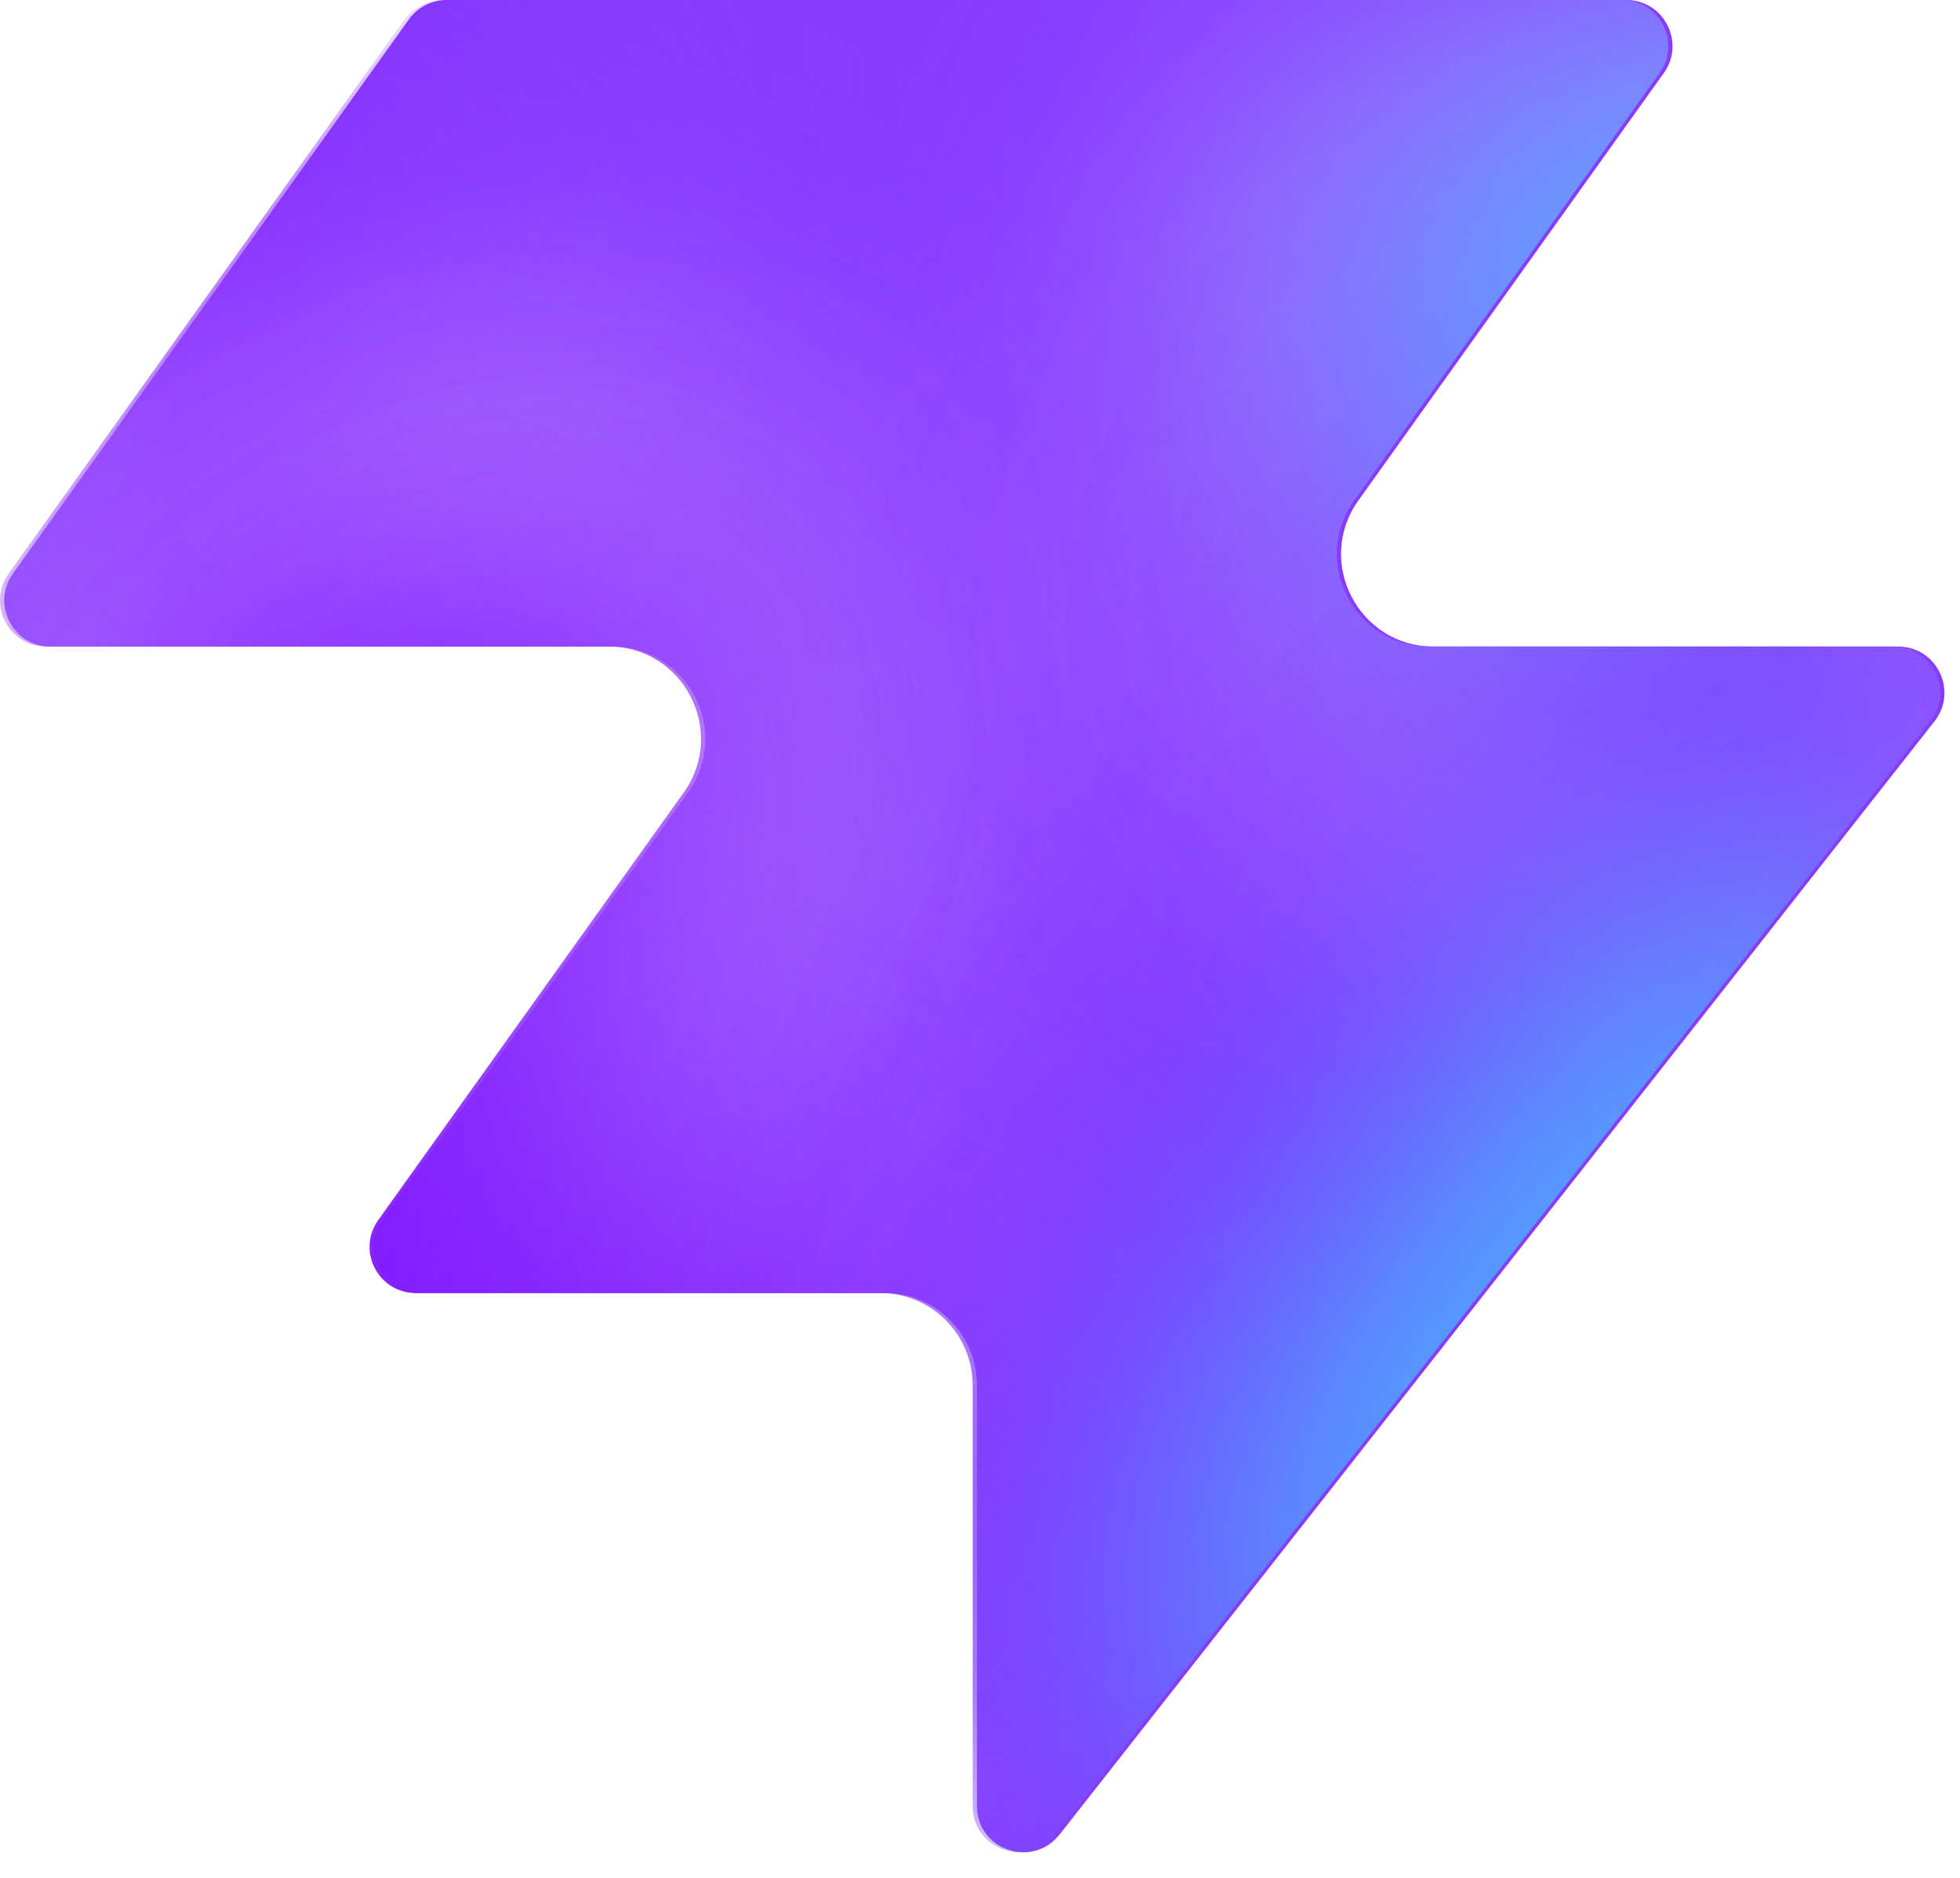
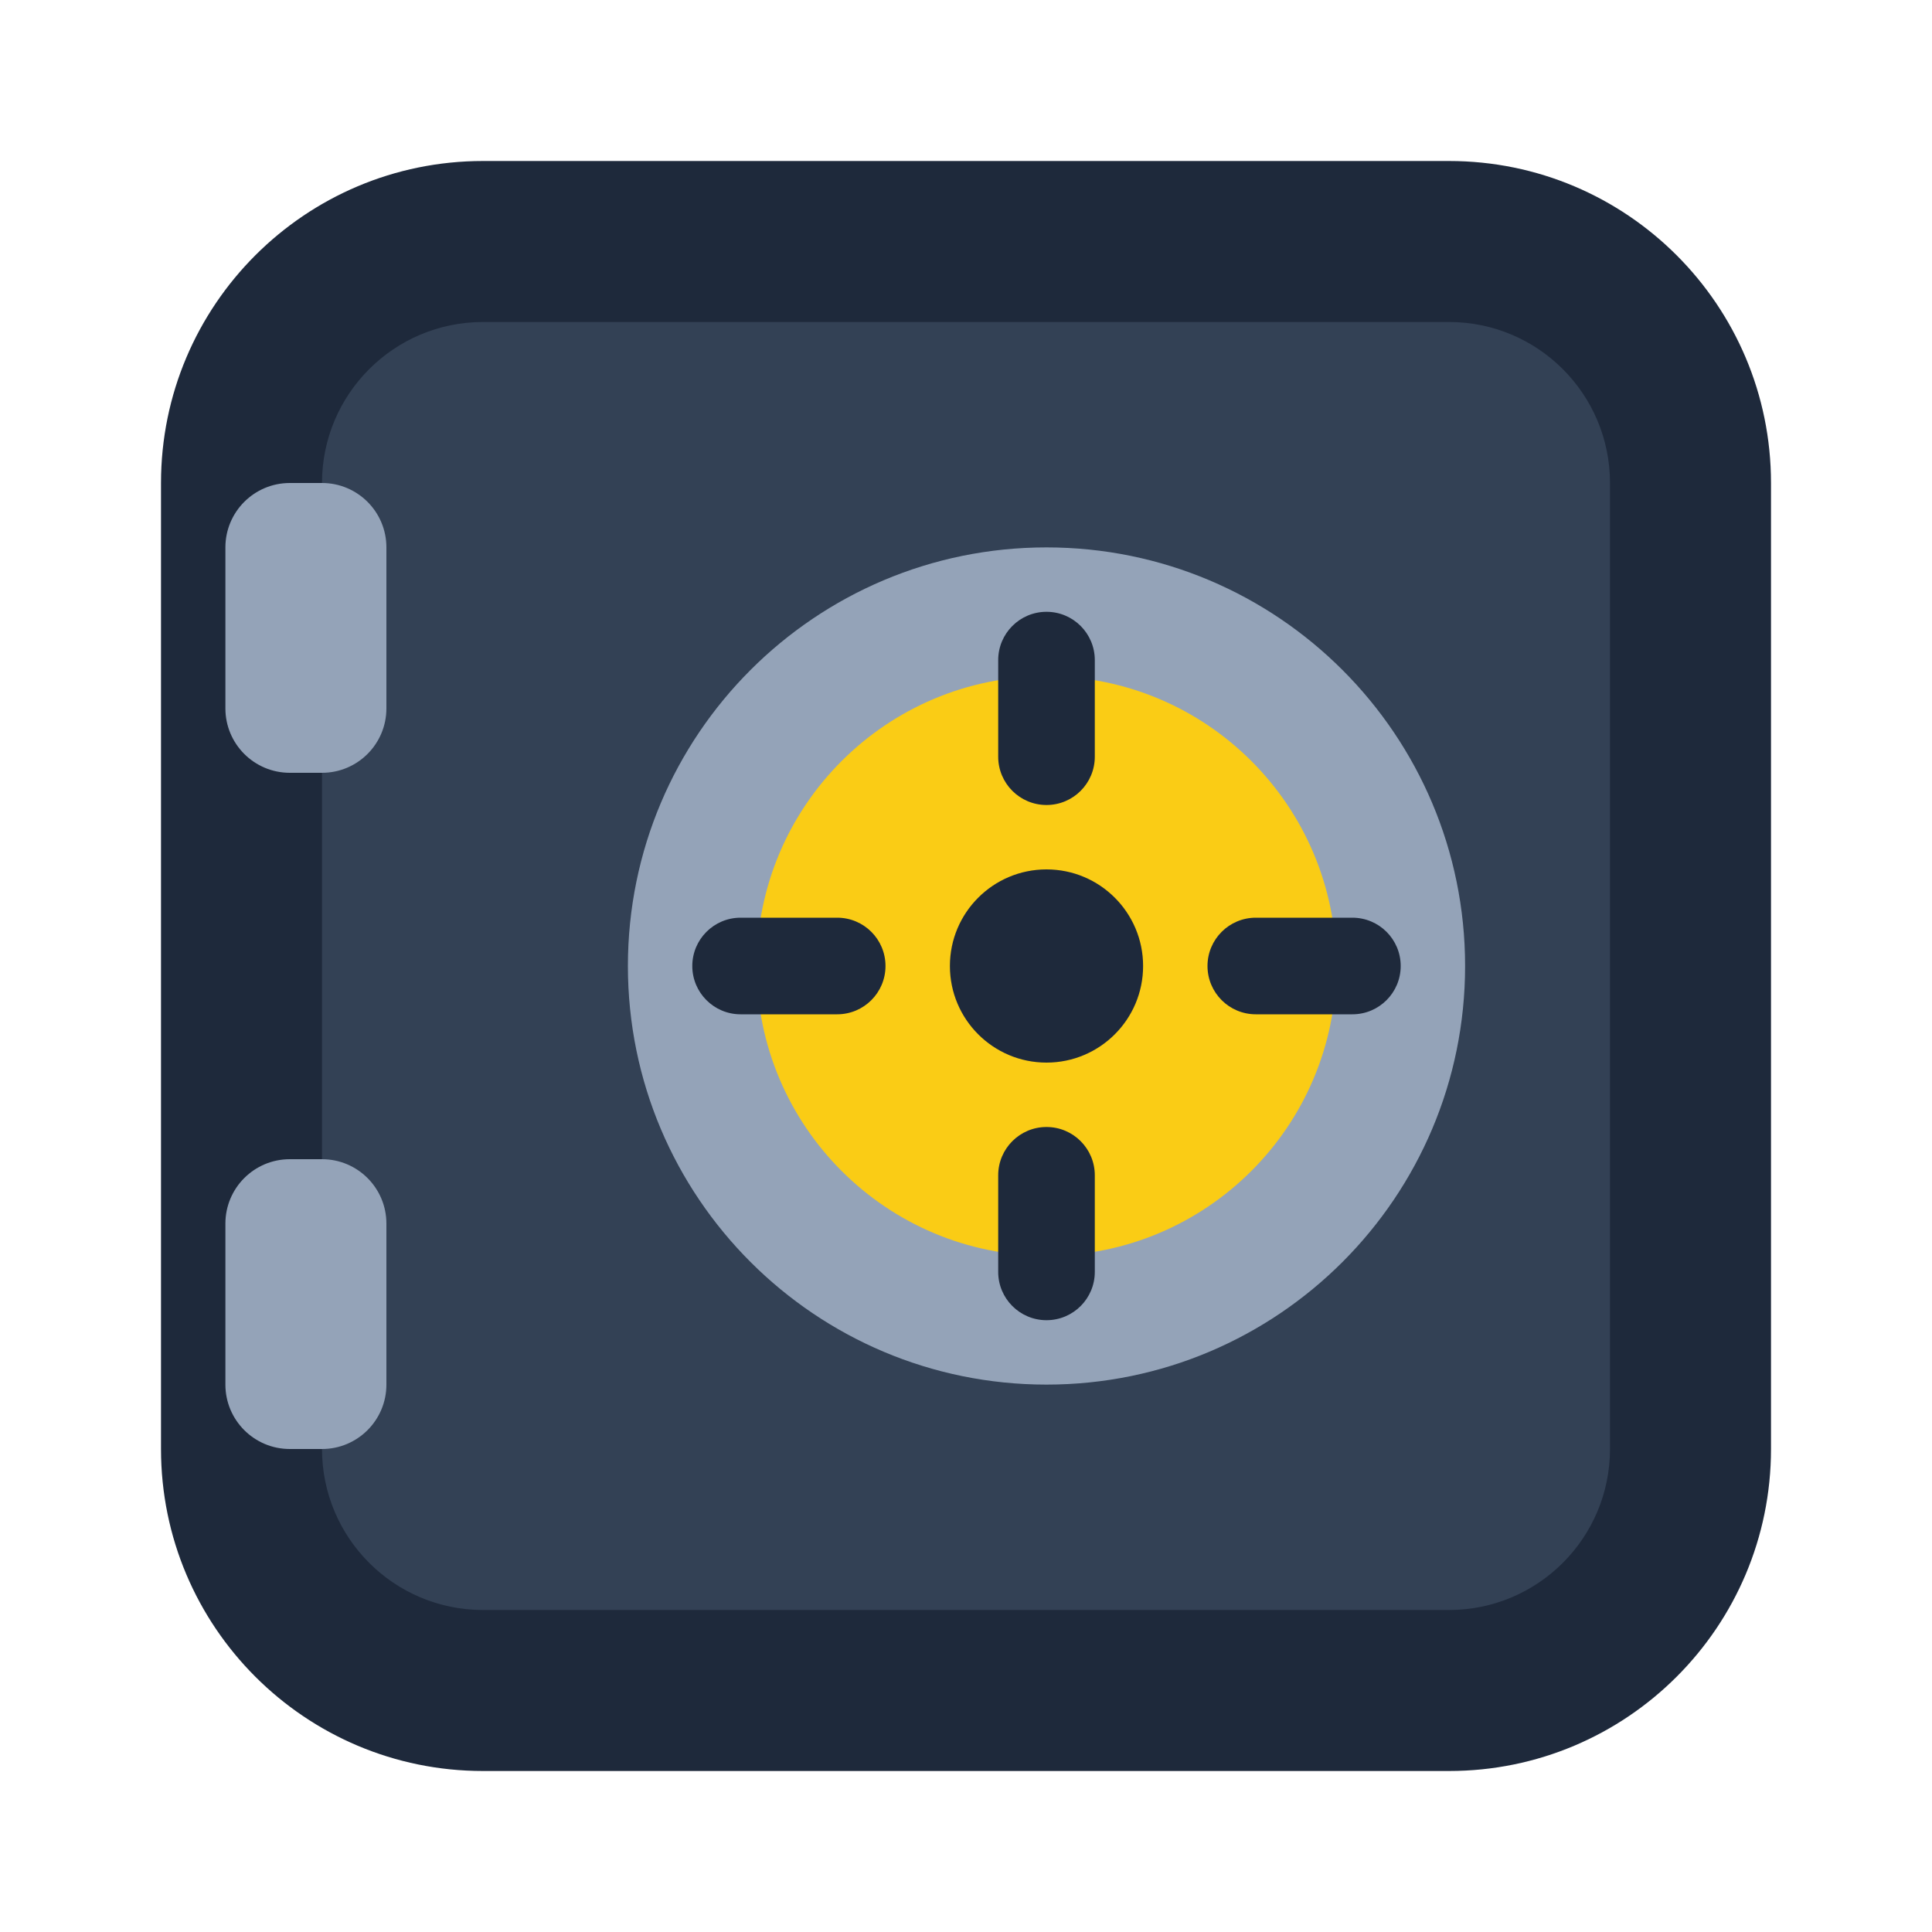
- <svg xmlns="http://www.w3.org/2000/svg" width="48" height="46" fill="none" viewBox="0 0 48 46">
-   <path fill="#863bff" d="M25.946 44.938c-.664.845-2.021.375-2.021-.698V33.937a2.26 2.26 0 0 0-2.262-2.262H10.287c-.92 0-1.456-1.04-.92-1.788l7.48-10.471c1.07-1.497 0-3.578-1.842-3.578H1.237c-.92 0-1.456-1.04-.92-1.788L10.013.474c.214-.297.556-.474.92-.474h28.894c.92 0 1.456 1.04.92 1.788l-7.48 10.471c-1.07 1.498 0 3.579 1.842 3.579h11.377c.943 0 1.473 1.088.89 1.83L25.947 44.94z" style="fill:#863bff;fill:color(display-p3 .525 .23 1);fill-opacity:1" />
-   <mask id="a" width="48" height="46" x="0" y="0" maskUnits="userSpaceOnUse" style="mask-type:alpha">
-     <path fill="#000" d="M25.842 44.938c-.664.844-2.021.375-2.021-.698V33.937a2.26 2.26 0 0 0-2.262-2.262H10.183c-.92 0-1.456-1.04-.92-1.788l7.48-10.471c1.07-1.498 0-3.579-1.842-3.579H1.133c-.92 0-1.456-1.04-.92-1.787L9.91.473c.214-.297.556-.474.92-.474h28.894c.92 0 1.456 1.04.92 1.788l-7.48 10.471c-1.07 1.498 0 3.578 1.842 3.578h11.377c.943 0 1.473 1.088.89 1.832L25.843 44.94z" style="fill:#000;fill-opacity:1" />
-   </mask>
-   <g mask="url(#a)">
-     <g filter="url(#b)">
-       <ellipse cx="5.508" cy="14.704" fill="#ede6ff" rx="5.508" ry="14.704" style="fill:#ede6ff;fill:color(display-p3 .927 .903 1);fill-opacity:1" transform="matrix(.00324 1 1 -.00324 -4.47 31.516)" />
-     </g>
-     <g filter="url(#c)">
-       <ellipse cx="10.399" cy="29.851" fill="#ede6ff" rx="10.399" ry="29.851" style="fill:#ede6ff;fill:color(display-p3 .927 .903 1);fill-opacity:1" transform="matrix(.00324 1 1 -.00324 -39.328 7.883)" />
-     </g>
-     <g filter="url(#d)">
-       <ellipse cx="5.508" cy="30.487" fill="#7e14ff" rx="5.508" ry="30.487" style="fill:#7e14ff;fill:color(display-p3 .492 .077 1);fill-opacity:1" transform="rotate(89.814 -25.913 -14.639)scale(1 -1)" />
-     </g>
-     <g filter="url(#e)">
-       <ellipse cx="5.508" cy="30.599" fill="#7e14ff" rx="5.508" ry="30.599" style="fill:#7e14ff;fill:color(display-p3 .492 .077 1);fill-opacity:1" transform="rotate(89.814 -32.644 -3.334)scale(1 -1)" />
-     </g>
-     <g filter="url(#f)">
-       <ellipse cx="5.508" cy="30.599" fill="#7e14ff" rx="5.508" ry="30.599" style="fill:#7e14ff;fill:color(display-p3 .492 .077 1);fill-opacity:1" transform="matrix(.00324 1 1 -.00324 -34.34 30.47)" />
-     </g>
-     <g filter="url(#g)">
-       <ellipse cx="14.072" cy="22.078" fill="#ede6ff" rx="14.072" ry="22.078" style="fill:#ede6ff;fill:color(display-p3 .927 .903 1);fill-opacity:1" transform="rotate(93.35 24.506 48.493)scale(-1 1)" />
-     </g>
-     <g filter="url(#h)">
-       <ellipse cx="3.47" cy="21.501" fill="#7e14ff" rx="3.47" ry="21.501" style="fill:#7e14ff;fill:color(display-p3 .492 .077 1);fill-opacity:1" transform="rotate(89.009 28.708 47.59)scale(-1 1)" />
-     </g>
-     <g filter="url(#i)">
-       <ellipse cx="3.47" cy="21.501" fill="#7e14ff" rx="3.47" ry="21.501" style="fill:#7e14ff;fill:color(display-p3 .492 .077 1);fill-opacity:1" transform="rotate(89.009 28.708 47.59)scale(-1 1)" />
-     </g>
-     <g filter="url(#j)">
-       <ellipse cx=".387" cy="8.972" fill="#7e14ff" rx="4.407" ry="29.108" style="fill:#7e14ff;fill:color(display-p3 .492 .077 1);fill-opacity:1" transform="rotate(39.51 .387 8.972)" />
-     </g>
-     <g filter="url(#k)">
-       <ellipse cx="47.523" cy="-6.092" fill="#7e14ff" rx="4.407" ry="29.108" style="fill:#7e14ff;fill:color(display-p3 .492 .077 1);fill-opacity:1" transform="rotate(37.892 47.523 -6.092)" />
-     </g>
-     <g filter="url(#l)">
-       <ellipse cx="41.412" cy="6.333" fill="#47bfff" rx="5.971" ry="9.665" style="fill:#47bfff;fill:color(display-p3 .28 .748 1);fill-opacity:1" transform="rotate(37.892 41.412 6.333)" />
-     </g>
-     <g filter="url(#m)">
-       <ellipse cx="-1.879" cy="38.332" fill="#7e14ff" rx="4.407" ry="29.108" style="fill:#7e14ff;fill:color(display-p3 .492 .077 1);fill-opacity:1" transform="rotate(37.892 -1.88 38.332)" />
-     </g>
-     <g filter="url(#n)">
-       <ellipse cx="-1.879" cy="38.332" fill="#7e14ff" rx="4.407" ry="29.108" style="fill:#7e14ff;fill:color(display-p3 .492 .077 1);fill-opacity:1" transform="rotate(37.892 -1.88 38.332)" />
-     </g>
-     <g filter="url(#o)">
-       <ellipse cx="35.651" cy="29.907" fill="#7e14ff" rx="4.407" ry="29.108" style="fill:#7e14ff;fill:color(display-p3 .492 .077 1);fill-opacity:1" transform="rotate(37.892 35.651 29.907)" />
-     </g>
-     <g filter="url(#p)">
-       <ellipse cx="38.418" cy="32.4" fill="#47bfff" rx="5.971" ry="15.297" style="fill:#47bfff;fill:color(display-p3 .28 .748 1);fill-opacity:1" transform="rotate(37.892 38.418 32.4)" />
-     </g>
-   </g>
-   <defs>
-     <filter id="b" width="60.045" height="41.654" x="-19.77" y="16.149" color-interpolation-filters="sRGB" filterUnits="userSpaceOnUse">
-       <feFlood flood-opacity="0" result="BackgroundImageFix" />
-       <feBlend in="SourceGraphic" in2="BackgroundImageFix" result="shape" />
-       <feGaussianBlur result="effect1_foregroundBlur_2002_17158" stdDeviation="7.659" />
-     </filter>
-     <filter id="c" width="90.34" height="51.437" x="-54.613" y="-7.533" color-interpolation-filters="sRGB" filterUnits="userSpaceOnUse">
-       <feFlood flood-opacity="0" result="BackgroundImageFix" />
-       <feBlend in="SourceGraphic" in2="BackgroundImageFix" result="shape" />
-       <feGaussianBlur result="effect1_foregroundBlur_2002_17158" stdDeviation="7.659" />
-     </filter>
-     <filter id="d" width="79.355" height="29.4" x="-49.64" y="2.03" color-interpolation-filters="sRGB" filterUnits="userSpaceOnUse">
-       <feFlood flood-opacity="0" result="BackgroundImageFix" />
-       <feBlend in="SourceGraphic" in2="BackgroundImageFix" result="shape" />
-       <feGaussianBlur result="effect1_foregroundBlur_2002_17158" stdDeviation="4.596" />
-     </filter>
-     <filter id="e" width="79.579" height="29.4" x="-45.045" y="20.029" color-interpolation-filters="sRGB" filterUnits="userSpaceOnUse">
-       <feFlood flood-opacity="0" result="BackgroundImageFix" />
-       <feBlend in="SourceGraphic" in2="BackgroundImageFix" result="shape" />
-       <feGaussianBlur result="effect1_foregroundBlur_2002_17158" stdDeviation="4.596" />
-     </filter>
-     <filter id="f" width="79.579" height="29.4" x="-43.513" y="21.178" color-interpolation-filters="sRGB" filterUnits="userSpaceOnUse">
-       <feFlood flood-opacity="0" result="BackgroundImageFix" />
-       <feBlend in="SourceGraphic" in2="BackgroundImageFix" result="shape" />
-       <feGaussianBlur result="effect1_foregroundBlur_2002_17158" stdDeviation="4.596" />
-     </filter>
-     <filter id="g" width="74.749" height="58.852" x="15.756" y="-17.901" color-interpolation-filters="sRGB" filterUnits="userSpaceOnUse">
-       <feFlood flood-opacity="0" result="BackgroundImageFix" />
-       <feBlend in="SourceGraphic" in2="BackgroundImageFix" result="shape" />
-       <feGaussianBlur result="effect1_foregroundBlur_2002_17158" stdDeviation="7.659" />
-     </filter>
-     <filter id="h" width="61.377" height="25.362" x="23.548" y="2.284" color-interpolation-filters="sRGB" filterUnits="userSpaceOnUse">
-       <feFlood flood-opacity="0" result="BackgroundImageFix" />
-       <feBlend in="SourceGraphic" in2="BackgroundImageFix" result="shape" />
-       <feGaussianBlur result="effect1_foregroundBlur_2002_17158" stdDeviation="4.596" />
-     </filter>
-     <filter id="i" width="61.377" height="25.362" x="23.548" y="2.284" color-interpolation-filters="sRGB" filterUnits="userSpaceOnUse">
-       <feFlood flood-opacity="0" result="BackgroundImageFix" />
-       <feBlend in="SourceGraphic" in2="BackgroundImageFix" result="shape" />
-       <feGaussianBlur result="effect1_foregroundBlur_2002_17158" stdDeviation="4.596" />
-     </filter>
-     <filter id="j" width="56.045" height="63.649" x="-27.636" y="-22.853" color-interpolation-filters="sRGB" filterUnits="userSpaceOnUse">
-       <feFlood flood-opacity="0" result="BackgroundImageFix" />
-       <feBlend in="SourceGraphic" in2="BackgroundImageFix" result="shape" />
-       <feGaussianBlur result="effect1_foregroundBlur_2002_17158" stdDeviation="4.596" />
-     </filter>
-     <filter id="k" width="54.814" height="64.646" x="20.116" y="-38.415" color-interpolation-filters="sRGB" filterUnits="userSpaceOnUse">
-       <feFlood flood-opacity="0" result="BackgroundImageFix" />
-       <feBlend in="SourceGraphic" in2="BackgroundImageFix" result="shape" />
-       <feGaussianBlur result="effect1_foregroundBlur_2002_17158" stdDeviation="4.596" />
-     </filter>
-     <filter id="l" width="33.541" height="35.313" x="24.641" y="-11.323" color-interpolation-filters="sRGB" filterUnits="userSpaceOnUse">
-       <feFlood flood-opacity="0" result="BackgroundImageFix" />
-       <feBlend in="SourceGraphic" in2="BackgroundImageFix" result="shape" />
-       <feGaussianBlur result="effect1_foregroundBlur_2002_17158" stdDeviation="4.596" />
-     </filter>
-     <filter id="m" width="54.814" height="64.646" x="-29.286" y="6.009" color-interpolation-filters="sRGB" filterUnits="userSpaceOnUse">
-       <feFlood flood-opacity="0" result="BackgroundImageFix" />
-       <feBlend in="SourceGraphic" in2="BackgroundImageFix" result="shape" />
-       <feGaussianBlur result="effect1_foregroundBlur_2002_17158" stdDeviation="4.596" />
-     </filter>
-     <filter id="n" width="54.814" height="64.646" x="-29.286" y="6.009" color-interpolation-filters="sRGB" filterUnits="userSpaceOnUse">
-       <feFlood flood-opacity="0" result="BackgroundImageFix" />
-       <feBlend in="SourceGraphic" in2="BackgroundImageFix" result="shape" />
-       <feGaussianBlur result="effect1_foregroundBlur_2002_17158" stdDeviation="4.596" />
-     </filter>
-     <filter id="o" width="54.814" height="64.646" x="8.244" y="-2.416" color-interpolation-filters="sRGB" filterUnits="userSpaceOnUse">
-       <feFlood flood-opacity="0" result="BackgroundImageFix" />
-       <feBlend in="SourceGraphic" in2="BackgroundImageFix" result="shape" />
-       <feGaussianBlur result="effect1_foregroundBlur_2002_17158" stdDeviation="4.596" />
-     </filter>
-     <filter id="p" width="39.409" height="43.623" x="18.713" y="10.588" color-interpolation-filters="sRGB" filterUnits="userSpaceOnUse">
-       <feFlood flood-opacity="0" result="BackgroundImageFix" />
-       <feBlend in="SourceGraphic" in2="BackgroundImageFix" result="shape" />
-       <feGaussianBlur result="effect1_foregroundBlur_2002_17158" stdDeviation="4.596" />
-     </filter>
-   </defs>
+ <svg xmlns="http://www.w3.org/2000/svg" viewBox="0 0 120 120">
+   <rect x="10" y="10" width="100" height="100" rx="20" fill="#1E293B" />
+   <rect x="20" y="20" width="80" height="80" rx="10" fill="#334155" />
+   <rect x="14" y="30" width="10" height="18" rx="4" fill="#94A3B8" />
+   <rect x="14" y="72" width="10" height="18" rx="4" fill="#94A3B8" />
+   <circle cx="65" cy="60" r="26" fill="#94A3B8" />
+   <circle cx="65" cy="60" r="18" fill="#FACC15" />
+   <circle cx="65" cy="60" r="6" fill="#1E293B" />
+   <rect x="62" y="38" width="6" height="12" rx="3" fill="#1E293B" />
+   <rect x="62" y="70" width="6" height="12" rx="3" fill="#1E293B" />
+   <rect x="43" y="57" width="12" height="6" rx="3" fill="#1E293B" />
+   <rect x="75" y="57" width="12" height="6" rx="3" fill="#1E293B" />
</svg>
